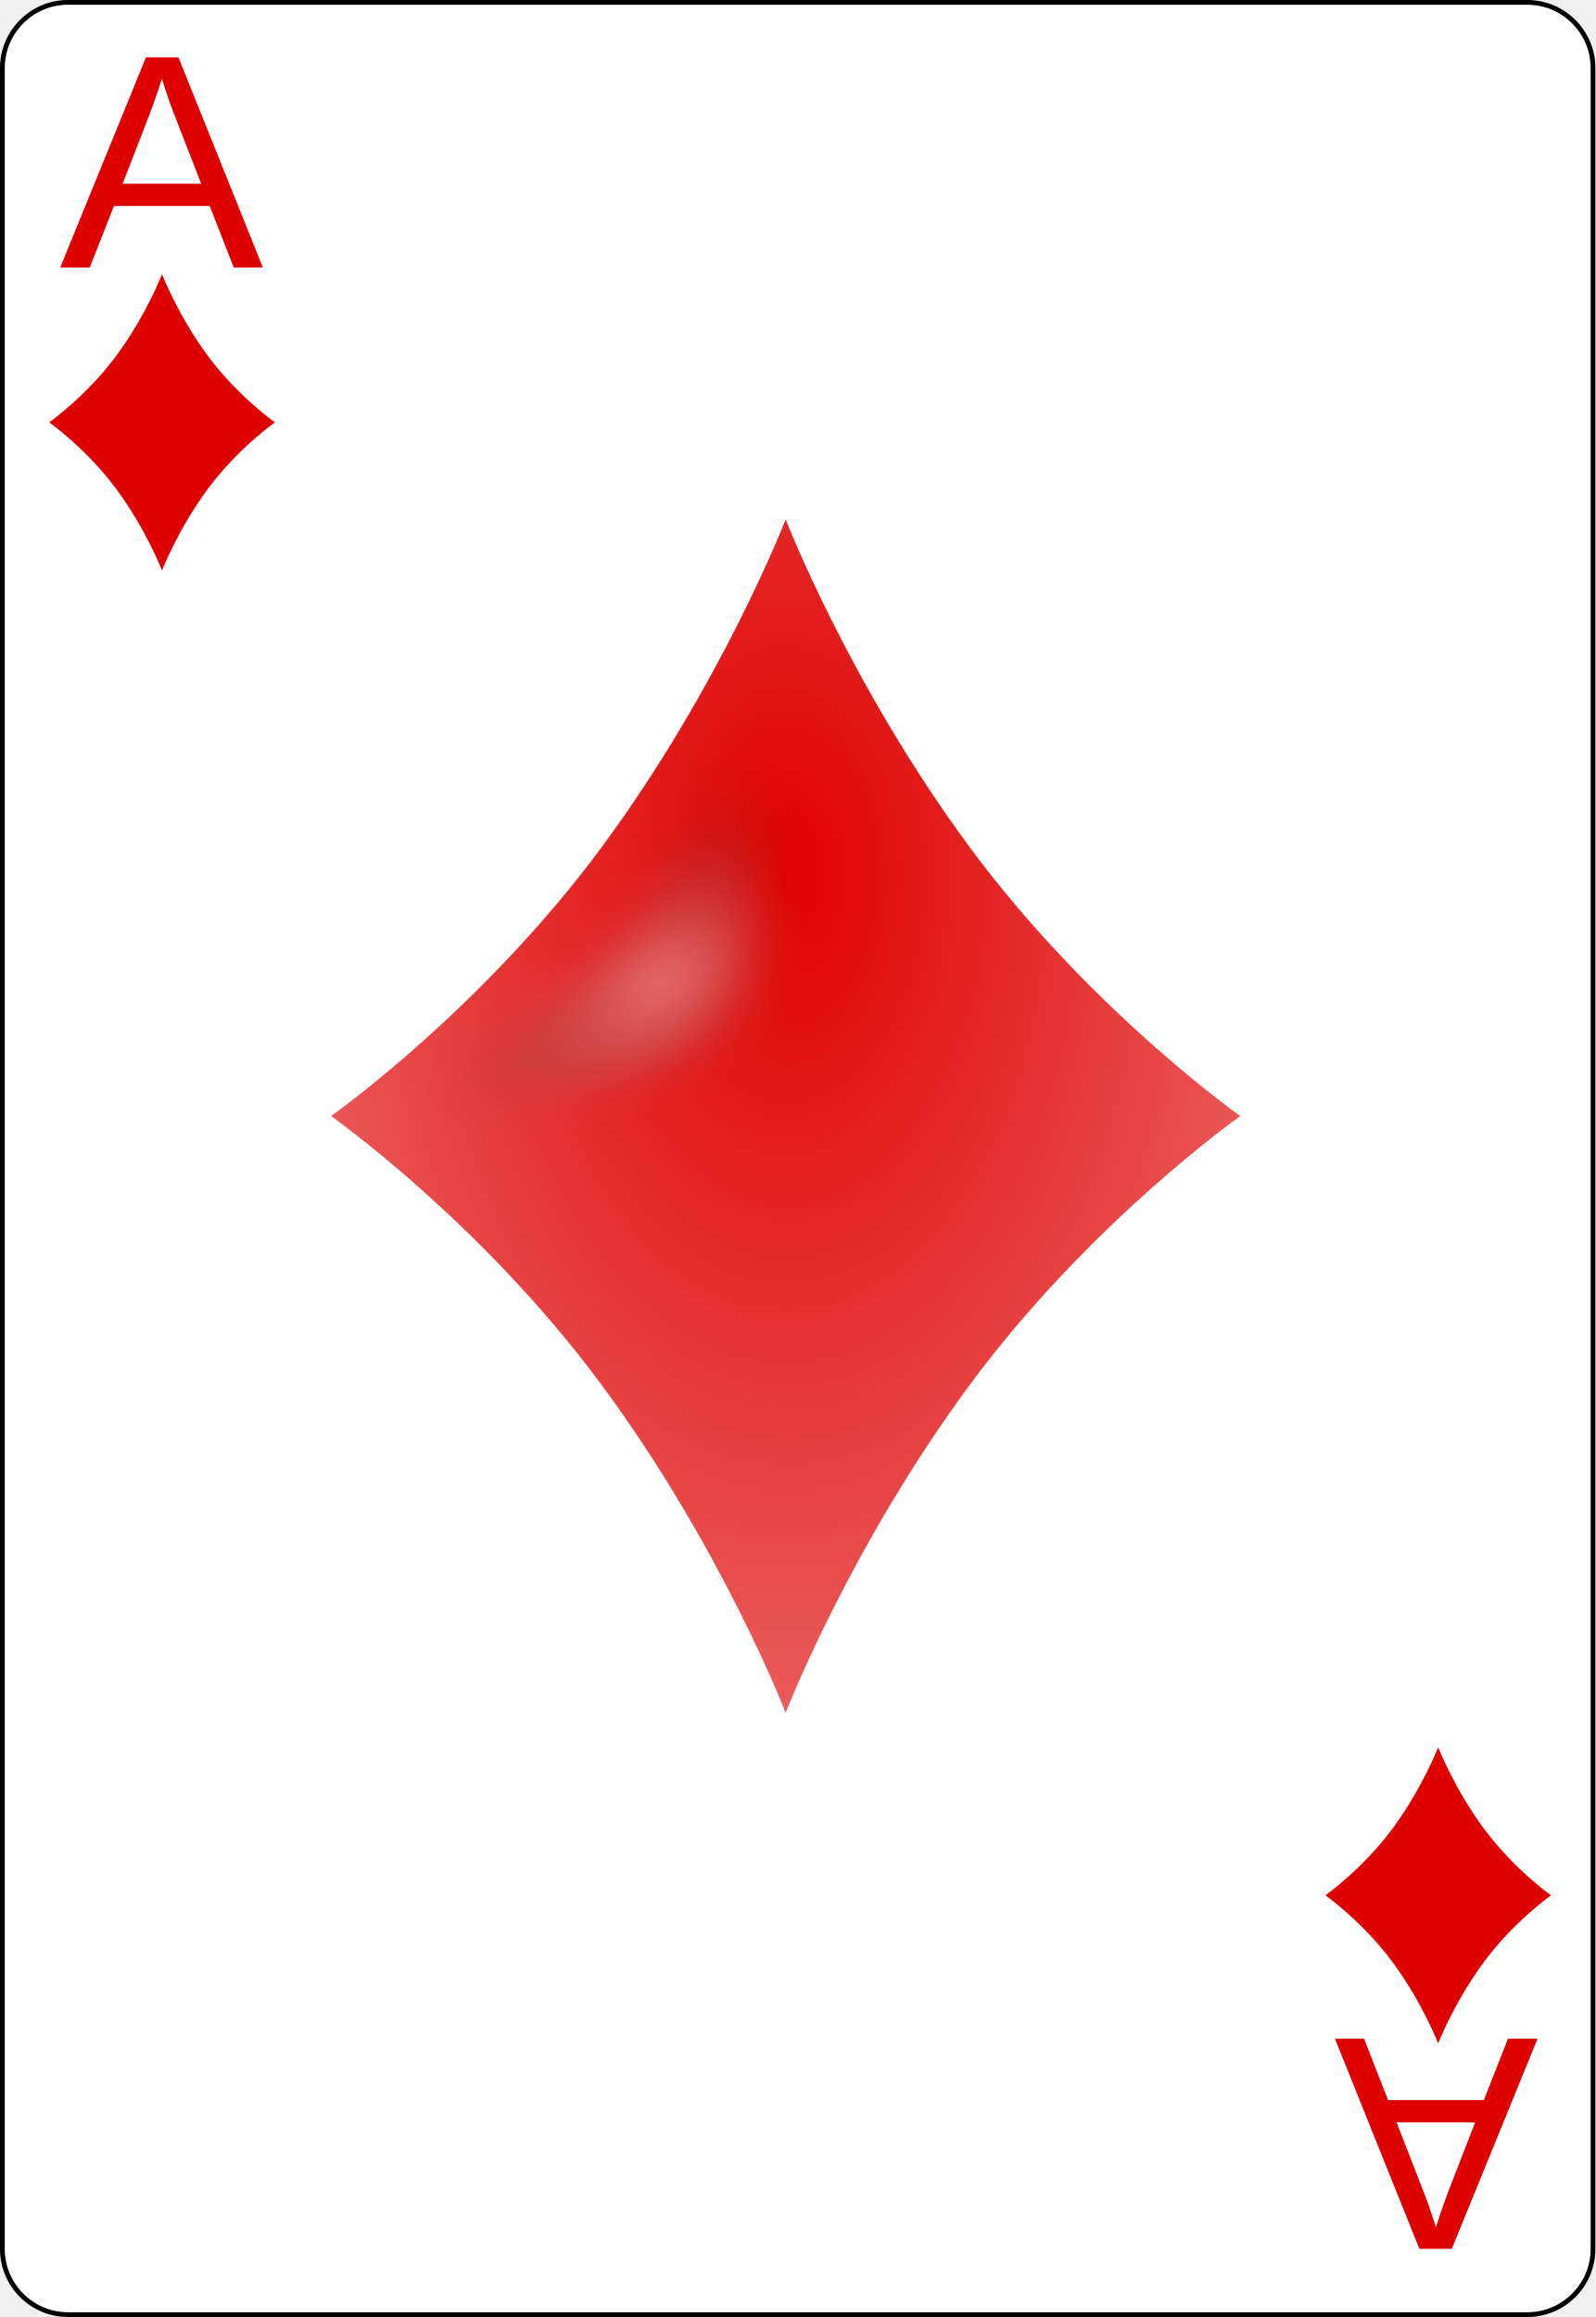
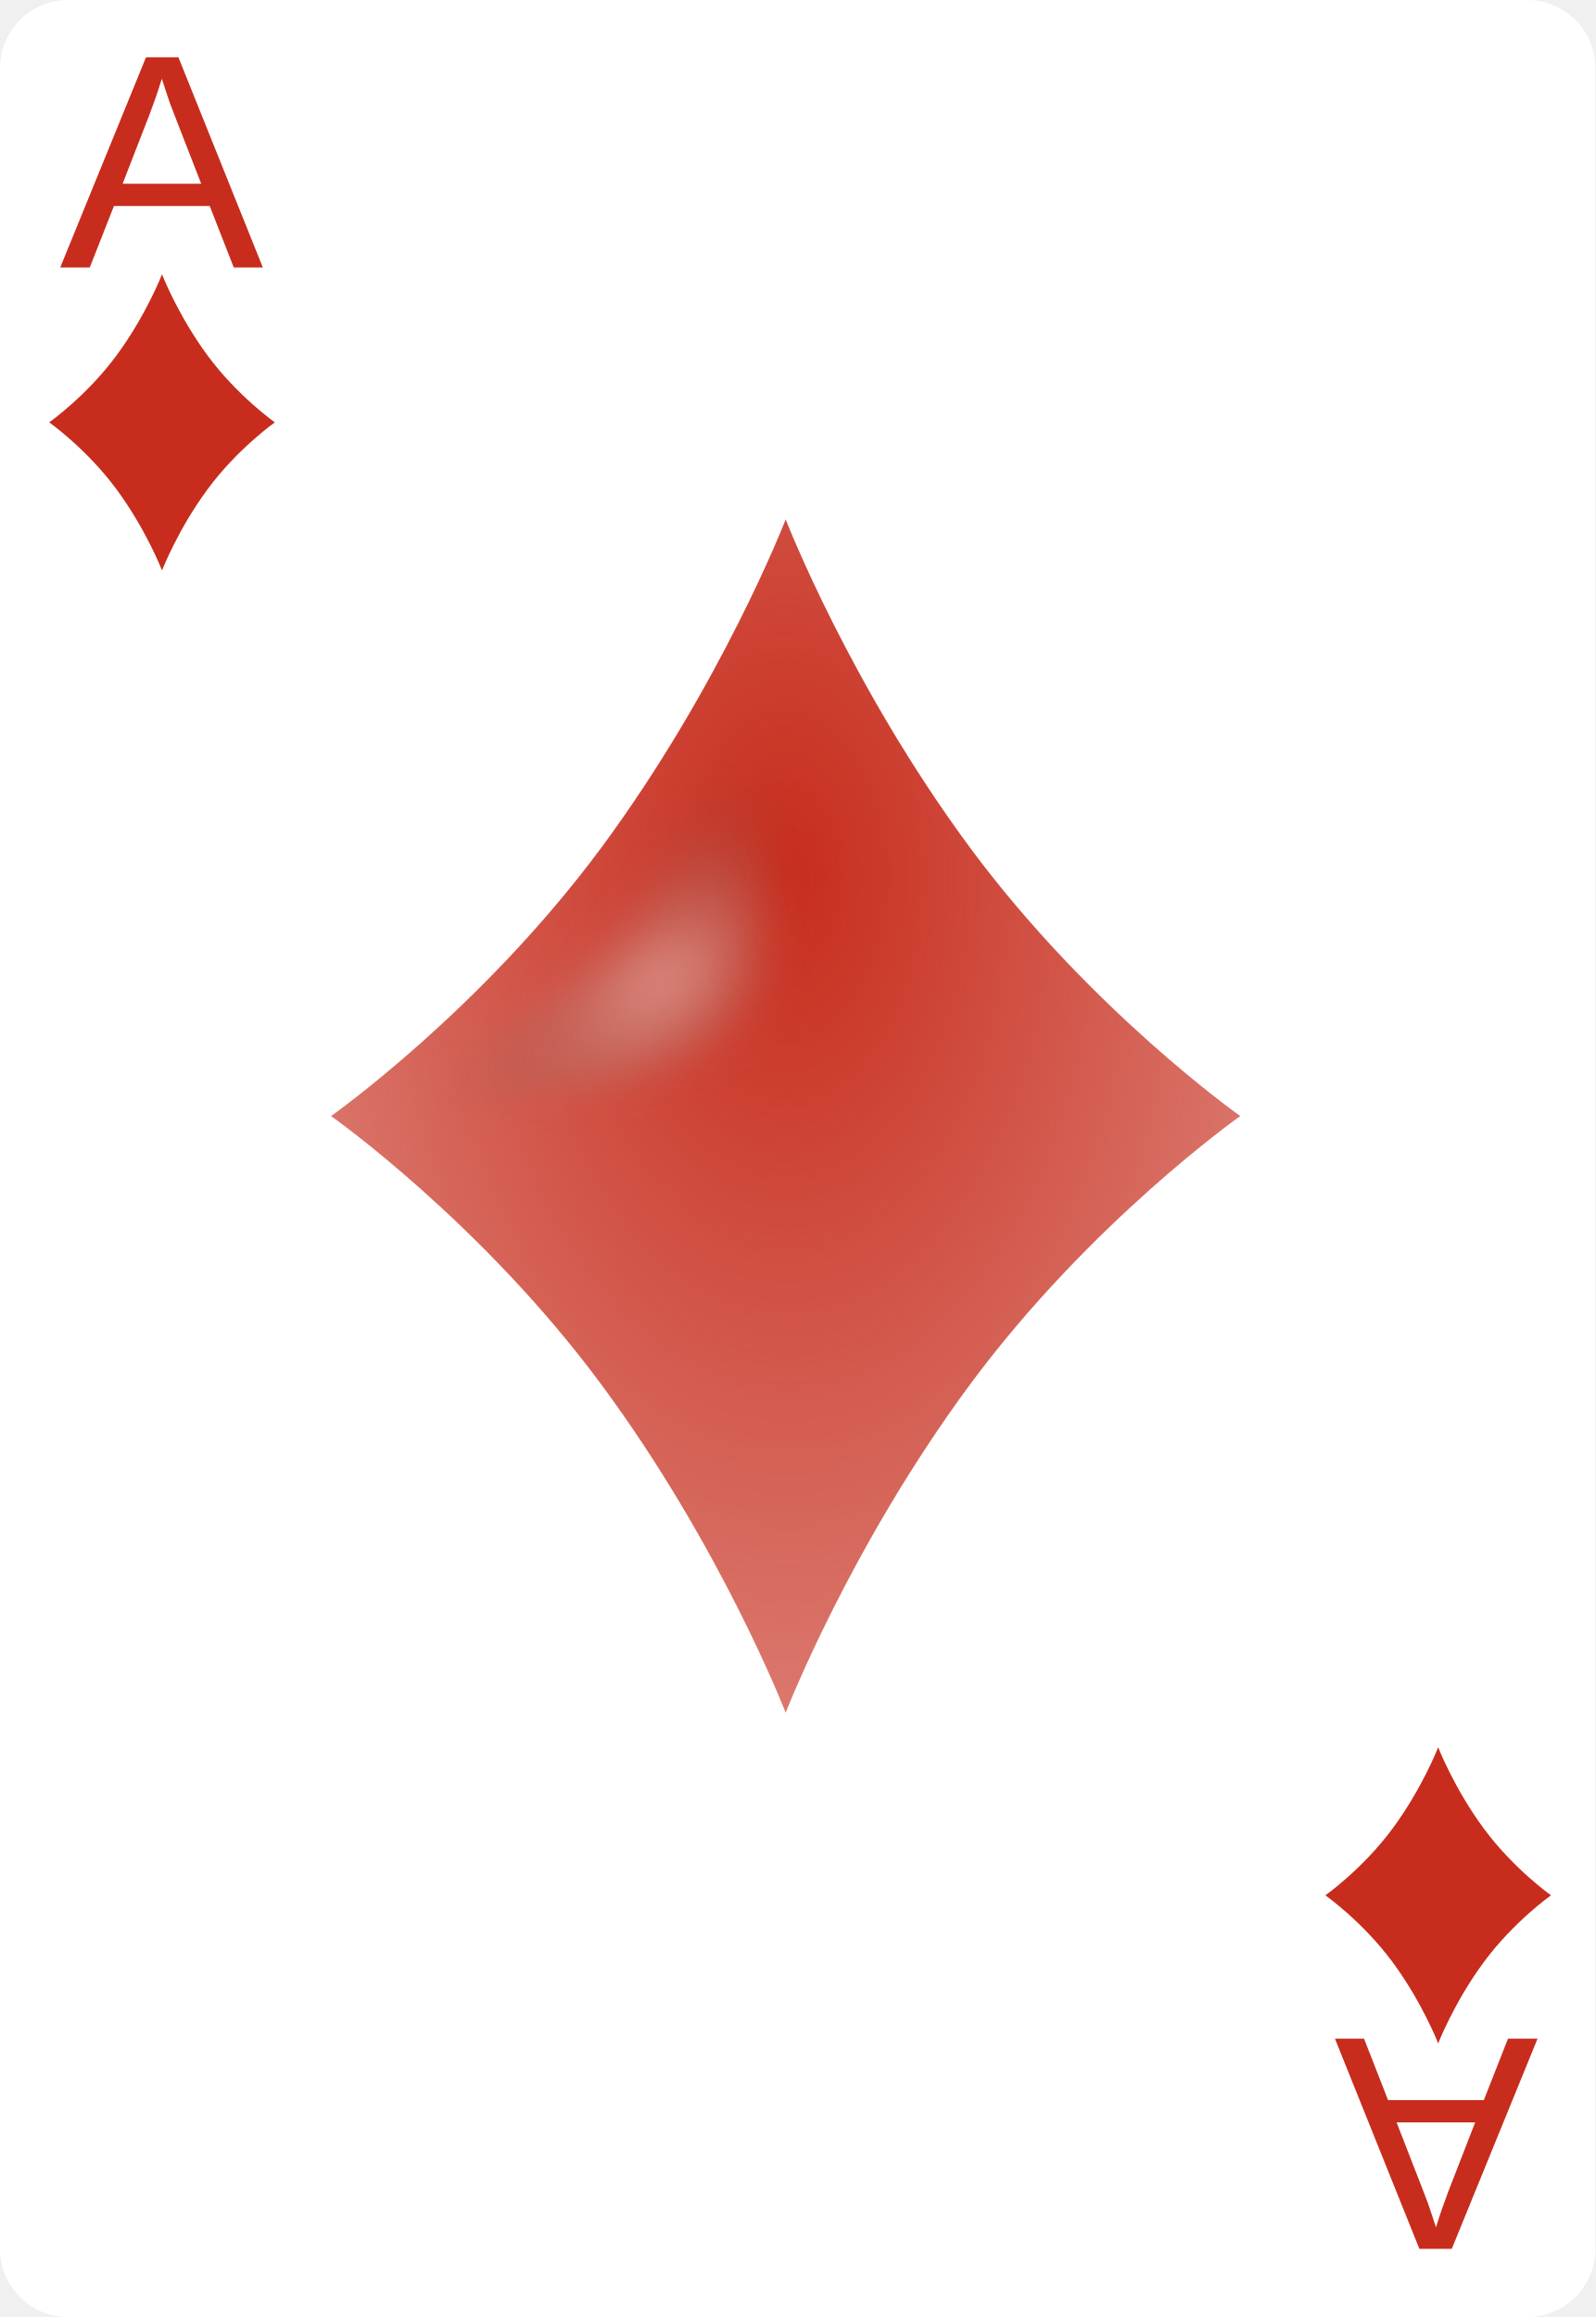
<svg xmlns="http://www.w3.org/2000/svg" xmlns:xlink="http://www.w3.org/1999/xlink" width="167.087pt" height="242.667pt" viewBox="0 0 167.087 242.667" xml:space="preserve" id="svg2" version="1.1">
  <defs id="defs41">
    <radialGradient xlink:href="#linearGradient3773" id="radialGradient3781" cx="-0.158" cy="-8.835" fx="-0.158" fy="-8.835" r="8" gradientTransform="matrix(-1.584269,-0.02349808,0.03071979,-2.477574,-0.2485638,-26.71351)" gradientUnits="userSpaceOnUse" />
    <linearGradient id="linearGradient3773">
-       <stop style="stop-color:#000000;stop-opacity:1;" offset="0" id="stop3775" />
-       <stop style="stop-color:#000000;stop-opacity:0.649;" offset="1" id="stop3777" />
+       <stop style="stop-color:#333333;stop-opacity:1;" offset="0" id="stop3775" />
+       <stop style="stop-color:#333333;stop-opacity:0.649;" offset="1" id="stop3777" />
    </linearGradient>
    <radialGradient xlink:href="#linearGradient3773" id="radialGradient3957" cx="-0.158" cy="-8.835" fx="-0.158" fy="-8.835" r="8" gradientTransform="matrix(-1.584269,-0.02349808,0.03071979,-2.477574,-0.2485638,-26.71351)" gradientUnits="userSpaceOnUse" />
    <linearGradient id="linearGradient3959">
-       <stop style="stop-color:#000000;stop-opacity:1;" offset="0" id="stop3961" />
-       <stop style="stop-color:#000000;stop-opacity:0.649;" offset="1" id="stop3963" />
+       <stop style="stop-color:#333333;stop-opacity:1;" offset="0" id="stop3961" />
+       <stop style="stop-color:#333333;stop-opacity:0.649;" offset="1" id="stop3963" />
    </linearGradient>
    <radialGradient r="81.903" fy="509.476" fx="168.025" cy="509.476" cx="168.025" gradientTransform="matrix(1.25656,-0.7774064,0.3366382,0.5361257,-221.2021,359.2426)" gradientUnits="userSpaceOnUse" id="radialGradient3975" xlink:href="#linearGradient3784-4" />
    <linearGradient id="linearGradient3784-4">
      <stop style="stop-color:#ffffff;stop-opacity:0.435;" offset="0" id="stop3786-8" />
-       <stop style="stop-color:#000000;stop-opacity:0;" offset="1" id="stop3788-6" />
+       <stop style="stop-color:#333333;stop-opacity:0;" offset="1" id="stop3788-6" />
    </linearGradient>
    <radialGradient xlink:href="#linearGradient3784-4-5" id="radialGradient3929" gradientUnits="userSpaceOnUse" gradientTransform="matrix(1.25656,-0.7774064,0.3366382,0.5361257,-221.2021,359.2426)" cx="168.025" cy="509.476" fx="168.025" fy="509.476" r="81.903" />
    <linearGradient id="linearGradient3784-4-5">
      <stop style="stop-color:#ffffff;stop-opacity:0.489;" offset="0" id="stop3786-8-0" />
-       <stop style="stop-color:#000000;stop-opacity:0;" offset="1" id="stop3788-6-3" />
+       <stop style="stop-color:#333333;stop-opacity:0;" offset="1" id="stop3788-6-3" />
    </linearGradient>
    <radialGradient xlink:href="#linearGradient3784-4-1" id="radialGradient3927" gradientUnits="userSpaceOnUse" gradientTransform="matrix(1.25656,-0.7774064,0.3366382,0.5361257,-221.2021,359.2426)" cx="168.025" cy="509.476" fx="168.025" fy="509.476" r="81.903" />
    <linearGradient id="linearGradient3784-4-1">
      <stop style="stop-color:#ffffff;stop-opacity:0.237;" offset="0" id="stop3786-8-03" />
-       <stop style="stop-color:#000000;stop-opacity:0;" offset="1" id="stop3788-6-6" />
+       <stop style="stop-color:#333333;stop-opacity:0;" offset="1" id="stop3788-6-6" />
    </linearGradient>
    <linearGradient id="linearGradient3768">
-       <stop style="stop-color:#df0000;stop-opacity:1;" offset="0" id="stop3770" />
-       <stop style="stop-color:#df0000;stop-opacity:0.672;" offset="1" id="stop3772" />
+       <stop style="stop-color:#C72C1C;stop-opacity:1;" offset="0" id="stop3770" />
+       <stop style="stop-color:#C72C1C;stop-opacity:0.672;" offset="1" id="stop3772" />
    </linearGradient>
    <linearGradient id="linearGradient3784-4-6">
      <stop style="stop-color:#ffffff;stop-opacity:0.313;" offset="0" id="stop3786-8-8" />
-       <stop style="stop-color:#000000;stop-opacity:0;" offset="1" id="stop3788-6-8" />
+       <stop style="stop-color:#333333;stop-opacity:0;" offset="1" id="stop3788-6-8" />
    </linearGradient>
    <radialGradient r="81.903" fy="492.632" fx="159.354" cy="492.632" cx="159.354" gradientTransform="matrix(1.089478,-0.715138,0.4464527,0.6562658,-244.9333,290.9185)" gradientUnits="userSpaceOnUse" id="radialGradient4013-8" xlink:href="#linearGradient3784-4-2" />
    <linearGradient id="linearGradient3784-4-2">
      <stop style="stop-color:#ffffff;stop-opacity:0.29;" offset="0" id="stop3786-8-1" />
-       <stop style="stop-color:#000000;stop-opacity:0;" offset="1" id="stop3788-6-5" />
+       <stop style="stop-color:#333333;stop-opacity:0;" offset="1" id="stop3788-6-5" />
    </linearGradient>
    <linearGradient id="linearGradient2984">
-       <stop style="stop-color:#df0000;stop-opacity:1;" offset="0" id="stop2986" />
-       <stop style="stop-color:#df0000;stop-opacity:0.641;" offset="1" id="stop2988" />
+       <stop style="stop-color:#C72C1C;stop-opacity:1;" offset="0" id="stop2986" />
+       <stop style="stop-color:#C72C1C;stop-opacity:0.641;" offset="1" id="stop2988" />
    </linearGradient>
    <linearGradient id="linearGradient3784-4-4">
      <stop style="stop-color:#ffffff;stop-opacity:0.435;" offset="0" id="stop3786-8-8-2" />
-       <stop style="stop-color:#000000;stop-opacity:0;" offset="1" id="stop3788-6-1" />
+       <stop style="stop-color:#333333;stop-opacity:0;" offset="1" id="stop3788-6-1" />
    </linearGradient>
    <filter color-interpolation-filters="sRGB" id="filter3834-6-0" x="-0.139" width="1.279" y="-0.162" height="1.325">
      <feGaussianBlur stdDeviation="9.511" id="feGaussianBlur3836-6-6" />
    </filter>
    <radialGradient r="81.903" fy="511.223" fx="171.487" cy="511.223" cx="171.487" gradientTransform="matrix(1.152989,-0.6739155,0.3948202,0.6754904,-233.6326,270.4008)" gradientUnits="userSpaceOnUse" id="radialGradient3100" xlink:href="#linearGradient3784-4-4" />
    <radialGradient xlink:href="#linearGradient2984" id="radialGradient3137" gradientUnits="userSpaceOnUse" gradientTransform="matrix(-1.122416,0.00551393,-0.00908973,-1.85031,-0.0293938,-10.2277)" cx="1.6632675e-13" cy="-3.234" fx="1.6632675e-13" fy="-3.234" r="8" />
  </defs>
-   <g id="Layer_x0020_1" style="fill-rule:nonzero;clip-rule:nonzero;stroke:#000000;stroke-miterlimit:4;">
+   <g id="Layer_x0020_1" style="fill-rule:nonzero;clip-rule:nonzero;stroke:#FFFFFF;stroke-width:0;">
    <path style="fill:#FFFFFF;stroke-width:0.5;" d="M166.837,235.548c0,3.777-3.087,6.869-6.871,6.869H7.111c-3.775,0-6.861-3.092-6.861-6.869V7.12C0.25,3.343,3.336,0.25,7.111,0.25h152.855    c3.784,0,6.871,3.093,6.871,6.87v228.428z" id="path5" />
    <g style="stroke:none;" id="g7">
      <g id="g9">
				
			</g>
    </g>
    <g id="g15">
			
		</g>
    <g id="g19">
			
		</g>
    <g style="stroke:none;" id="g23">
      <g id="g25">
				
			</g>
    </g>
    <g style="stroke:none;" id="g31">
      <g id="g33">
				
			</g>
    </g>
  </g>
-   <text xml:space="preserve" style="font-size:32px;font-style:normal;font-weight:normal;line-height:125%;letter-spacing:0px;word-spacing:0px;fill:#df0000;fill-opacity:1;stroke:none;font-family:Bitstream Vera Sans" x="6.246" y="28.013" id="text3788">
-     <tspan id="tspan3790" x="6.246" y="28.013" style="font-style:normal;font-variant:normal;font-weight:normal;font-stretch:normal;font-family:Arial;-inkscape-font-specification:Arial;fill:#df0000;fill-opacity:1">A</tspan>
+   <text xml:space="preserve" style="font-size:32px;font-style:normal;font-weight:normal;line-height:125%;letter-spacing:0px;word-spacing:0px;fill:#C72C1C;fill-opacity:1;stroke:none;font-family:Bitstream Vera Sans" x="6.246" y="28.013" id="text3788">
+     <tspan id="tspan3790" x="6.246" y="28.013" style="font-style:normal;font-variant:normal;font-weight:normal;font-stretch:normal;font-family:Arial;-inkscape-font-specification:Arial;fill:#C72C1C;fill-opacity:1">A</tspan>
  </text>
-   <text xml:space="preserve" style="font-size:32px;font-style:normal;font-weight:normal;line-height:125%;letter-spacing:0px;word-spacing:0px;fill:#df0000;fill-opacity:1;stroke:none;font-family:Bitstream Vera Sans" x="-161.088" y="-213.515" id="text3788-4" transform="scale(-1,-1)">
-     <tspan id="tspan3790-3" x="-161.088" y="-213.515" style="font-style:normal;font-variant:normal;font-weight:normal;font-stretch:normal;fill:#df0000;fill-opacity:1;font-family:Arial;-inkscape-font-specification:Arial">A</tspan>
+   <text xml:space="preserve" style="font-size:32px;font-style:normal;font-weight:normal;line-height:125%;letter-spacing:0px;word-spacing:0px;fill:#C72C1C;fill-opacity:1;stroke:none;font-family:Bitstream Vera Sans" x="-161.088" y="-213.515" id="text3788-4" transform="scale(-1,-1)">
+     <tspan id="tspan3790-3" x="-161.088" y="-213.515" style="font-style:normal;font-variant:normal;font-weight:normal;font-stretch:normal;fill:#C72C1C;fill-opacity:1;font-family:Arial;-inkscape-font-specification:Arial">A</tspan>
  </text>
  <g transform="matrix(0.1700144,0,0,0.1700144,19.51711,29.79434)" id="g3011">
    <g id="layer1-2" transform="matrix(35.0051,0,0,35.0051,369.1837,512.2729)">
      <path d="M 3.243,-4.725 C 1.126,-7.589 0,-10.5 0,-10.5 c 0,0 -1.126,2.911 -3.243,5.775 C -5.361,-1.862 -8,0 -8,0 -8,0 -5.361,1.861 -3.243,4.726 -1.126,7.589 0,10.5 0,10.5 0,10.5 1.126,7.589 3.243,4.726 5.361,1.861 8,0 8,0 8,0 5.361,-1.862 3.243,-4.725 z" id="dl" style="fill:url(#radialGradient3137);fill-opacity:1" />
    </g>
    <path transform="matrix(-1.465212,0.2369433,-0.2453813,-1.517391,660.3062,1148.701)" id="path3762-6" d="m 117.301,604.266 c 0,0 -8.068,-94.95 22.857,-122.857 34.761,-31.369 140,-11.429 140,-11.429 0,0 -71.54,24.838 -100,48.571 -27.21,22.692 -62.857,85.714 -62.857,85.714 z" style="fill:url(#radialGradient3100);fill-opacity:1;stroke:none;filter:url(#filter3834-6-0)" />
  </g>
  <g transform="matrix(1.476906,0,0,1.476906,16.9681,44.23616)" id="layer1-2-6">
-     <path style="fill:#df0000" id="dl-6" d="M 3.243,-4.725 C 1.126,-7.589 0,-10.5 0,-10.5 c 0,0 -1.126,2.911 -3.243,5.775 C -5.361,-1.862 -8,0 -8,0 -8,0 -5.361,1.861 -3.243,4.726 -1.126,7.589 0,10.5 0,10.5 0,10.5 1.126,7.589 3.243,4.726 5.361,1.861 8,0 8,0 8,0 5.361,-1.862 3.243,-4.725 z" />
+     <path style="fill:#C72C1C" id="dl-6" d="M 3.243,-4.725 C 1.126,-7.589 0,-10.5 0,-10.5 c 0,0 -1.126,2.911 -3.243,5.775 C -5.361,-1.862 -8,0 -8,0 -8,0 -5.361,1.861 -3.243,4.726 -1.126,7.589 0,10.5 0,10.5 0,10.5 1.126,7.589 3.243,4.726 5.361,1.861 8,0 8,0 8,0 5.361,-1.862 3.243,-4.725 z" />
  </g>
  <g transform="matrix(1.476906,0,0,1.476906,150.6209,198.5035)" id="layer1-2-6-4">
-     <path style="fill:#df0000" id="dl-6-9" d="M 3.243,-4.725 C 1.126,-7.589 0,-10.5 0,-10.5 c 0,0 -1.126,2.911 -3.243,5.775 C -5.361,-1.862 -8,0 -8,0 -8,0 -5.361,1.861 -3.243,4.726 -1.126,7.589 0,10.5 0,10.5 0,10.5 1.126,7.589 3.243,4.726 5.361,1.861 8,0 8,0 8,0 5.361,-1.862 3.243,-4.725 z" />
+     <path style="fill:#C72C1C" id="dl-6-9" d="M 3.243,-4.725 C 1.126,-7.589 0,-10.5 0,-10.5 c 0,0 -1.126,2.911 -3.243,5.775 C -5.361,-1.862 -8,0 -8,0 -8,0 -5.361,1.861 -3.243,4.726 -1.126,7.589 0,10.5 0,10.5 0,10.5 1.126,7.589 3.243,4.726 5.361,1.861 8,0 8,0 8,0 5.361,-1.862 3.243,-4.725 z" />
  </g>
</svg>
